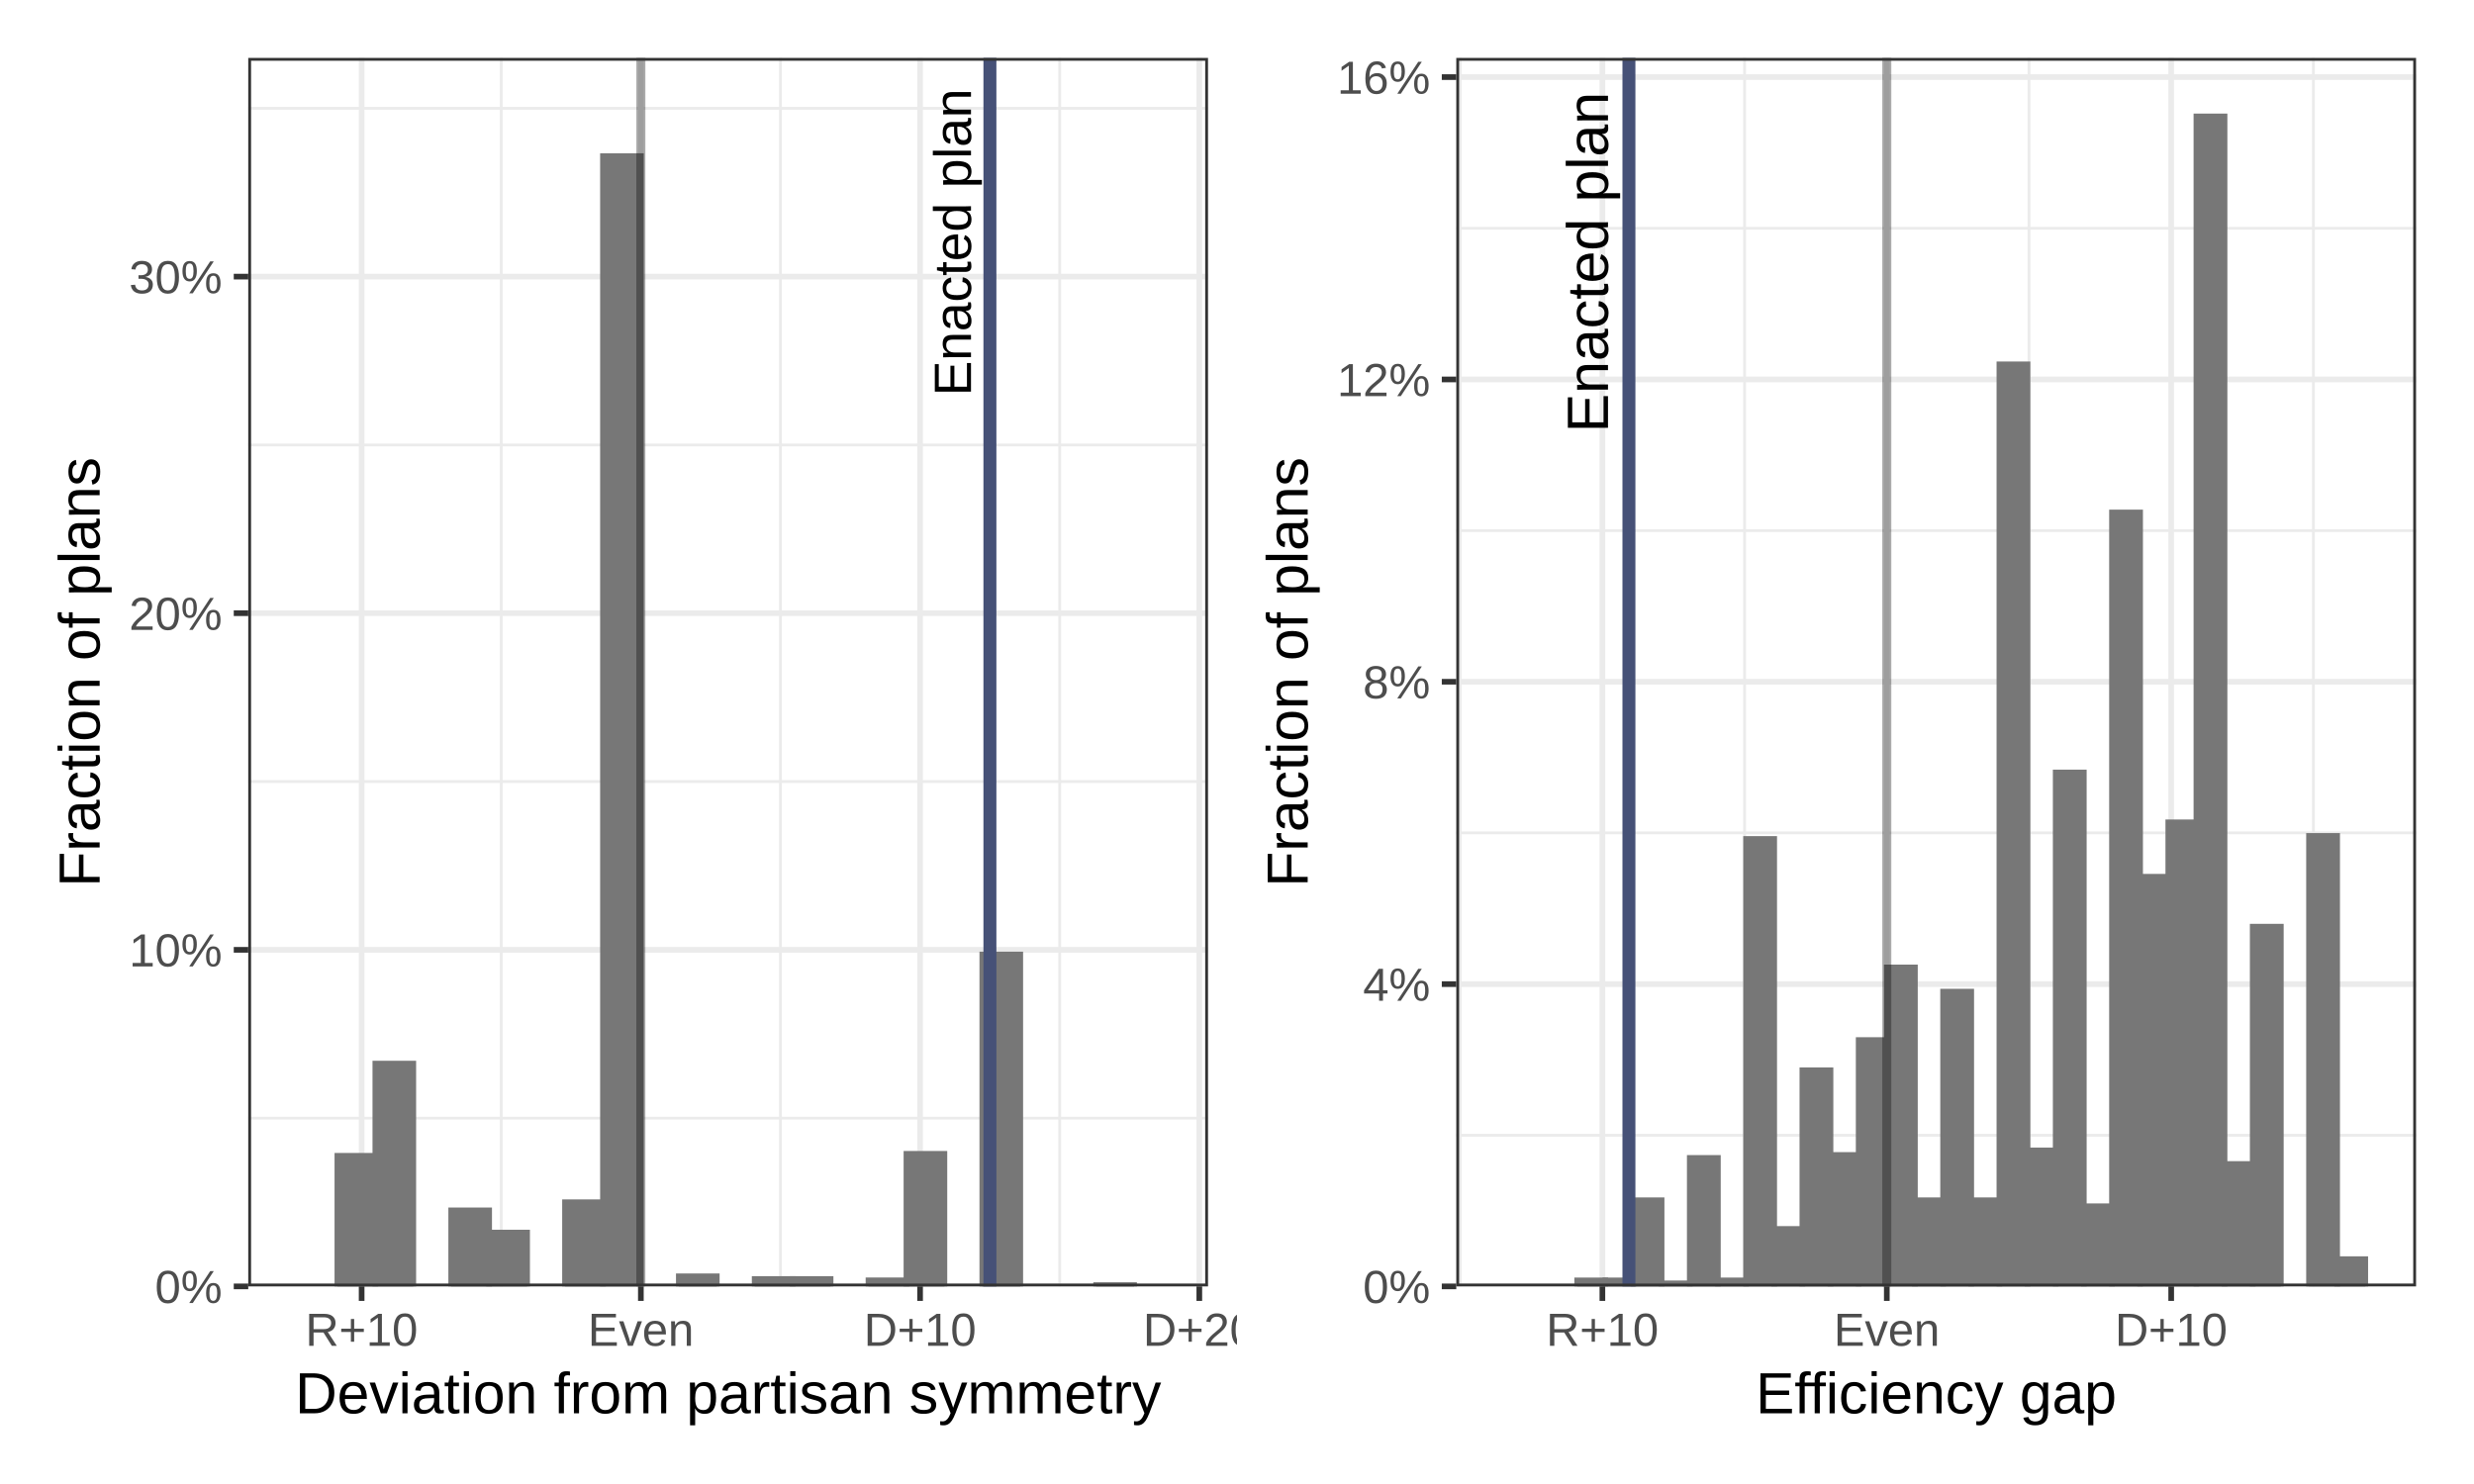
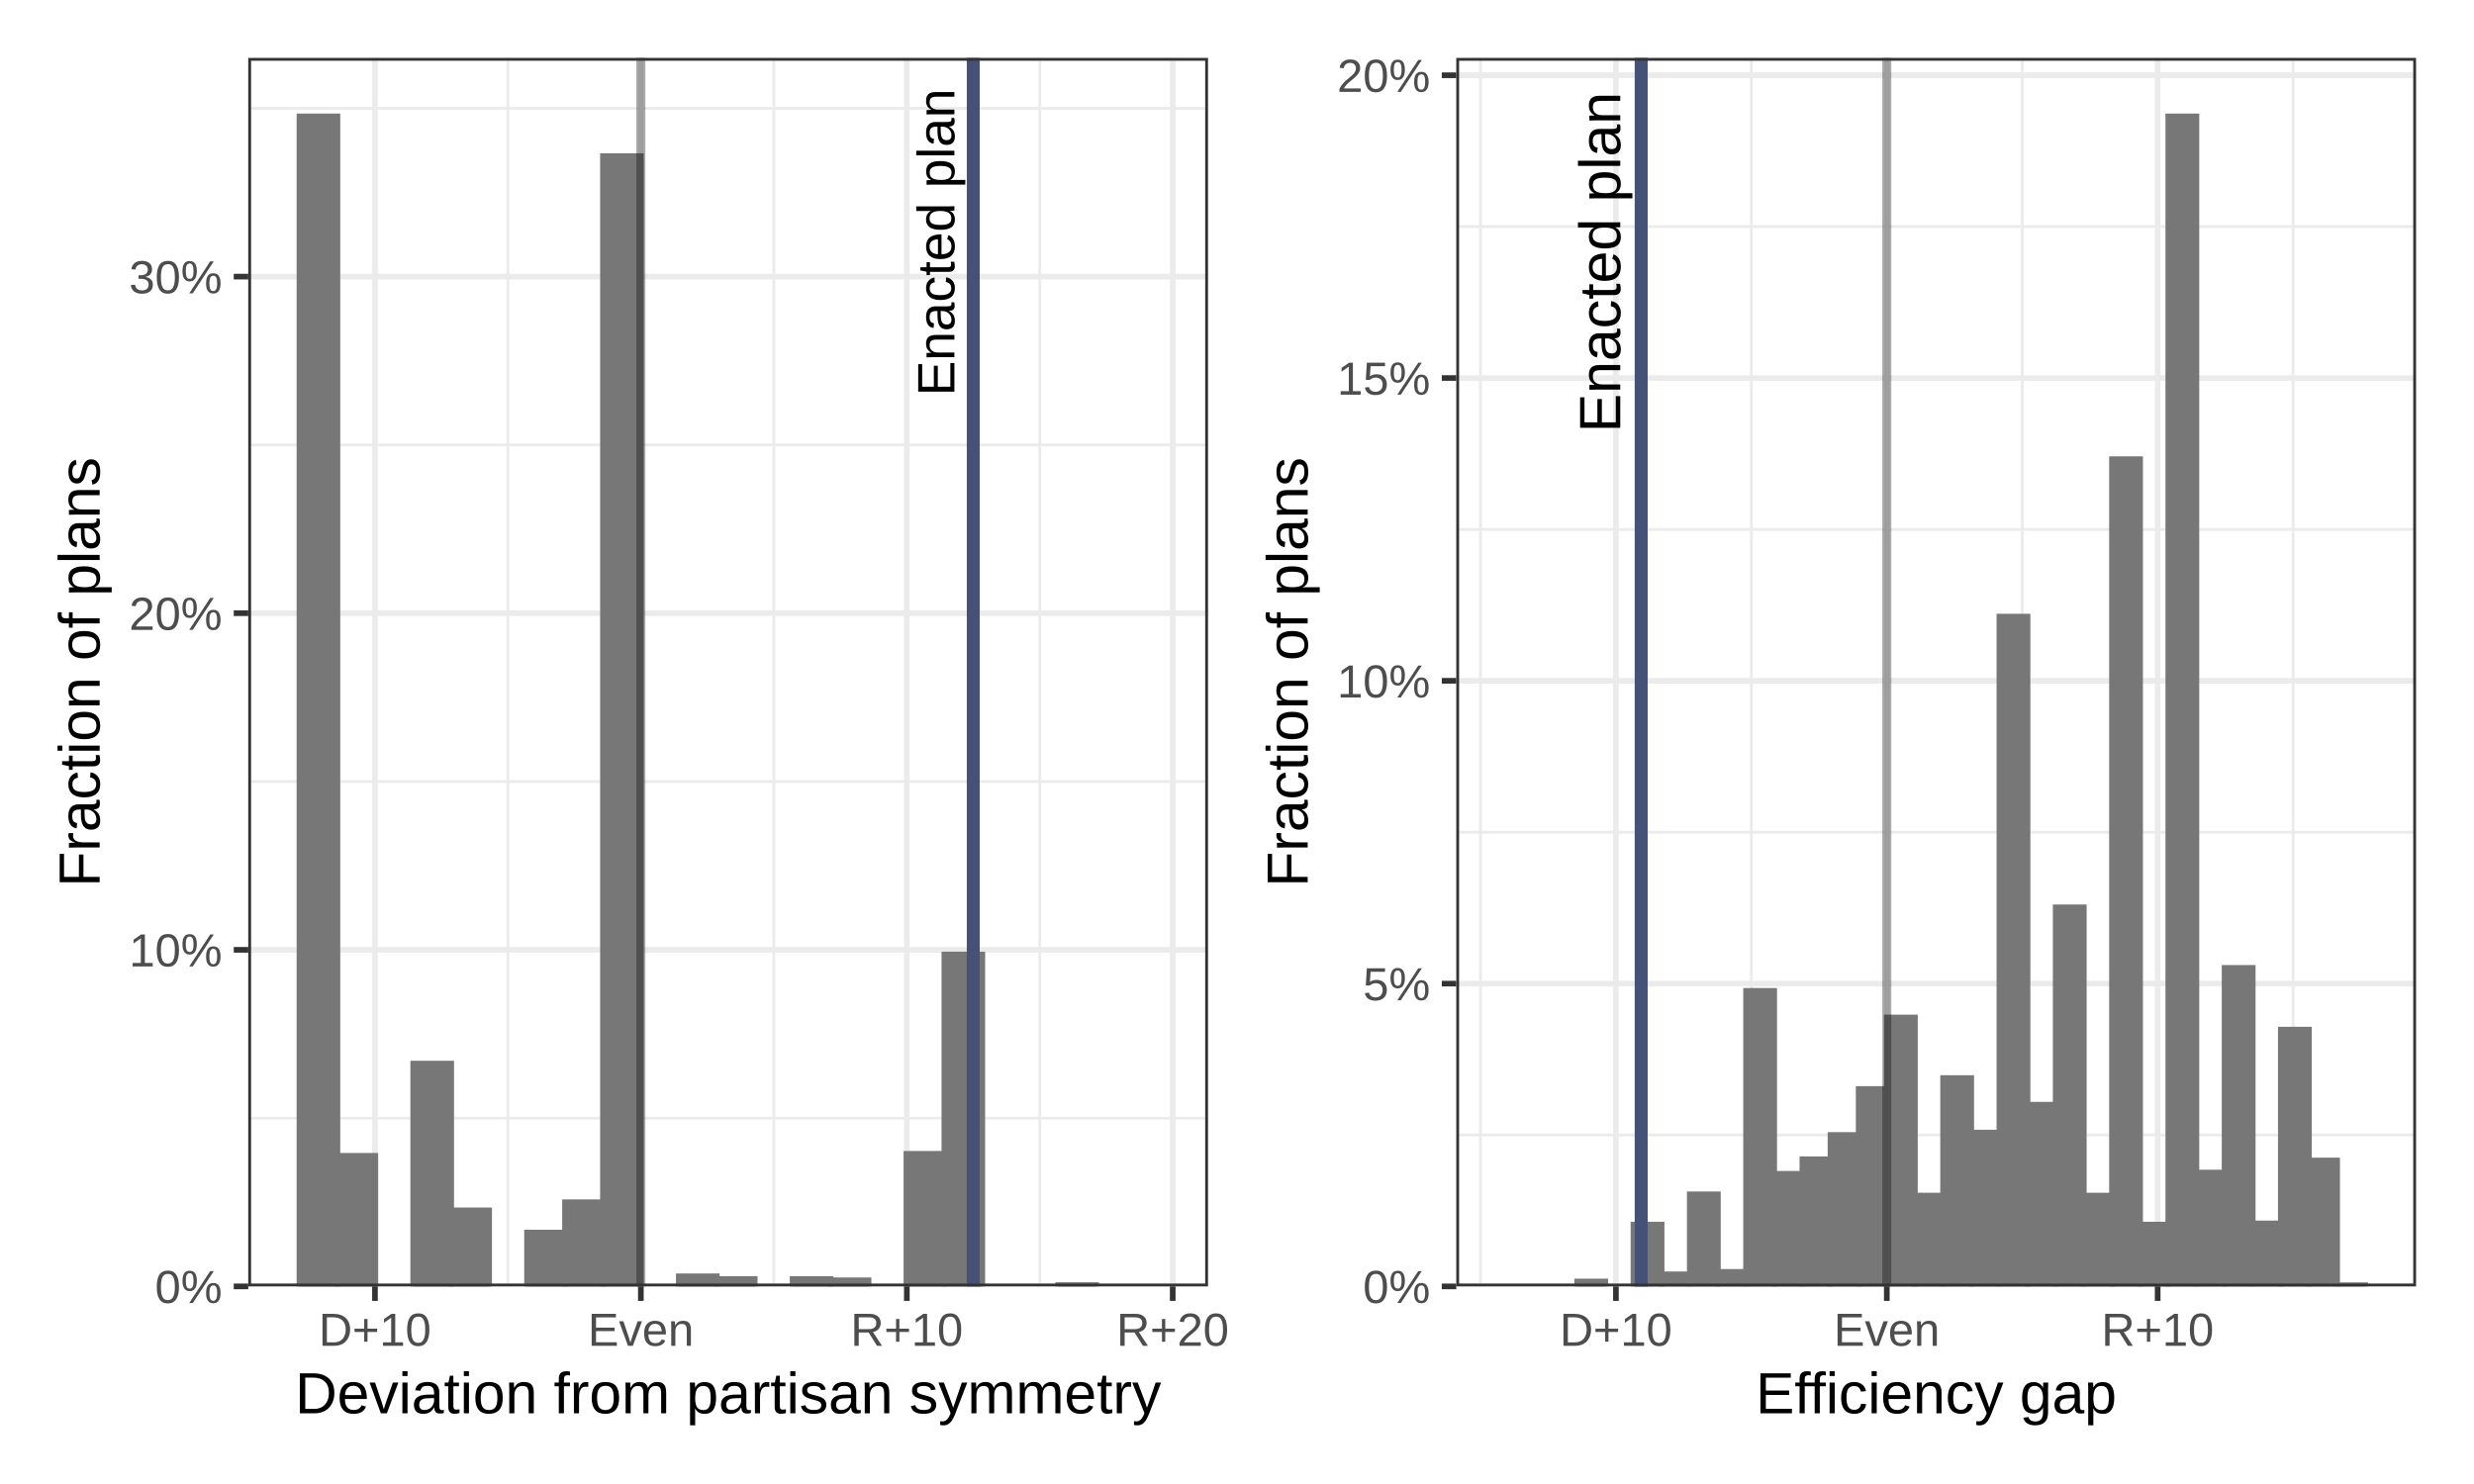
<svg xmlns="http://www.w3.org/2000/svg" class="svglite" width="468.00pt" height="280.80pt" viewBox="0 0 468.00 280.80">
  <defs>
    <style type="text/css">
    .svglite line, .svglite polyline, .svglite polygon, .svglite path, .svglite rect, .svglite circle {
      fill: none;
      stroke: #000000;
      stroke-linecap: round;
      stroke-linejoin: round;
      stroke-miterlimit: 10.00;
    }
  </style>
  </defs>
  <rect width="100%" height="100%" style="stroke: none; fill: #FFFFFF;" />
  <defs>
    <clipPath id="cpMC4wMHw0NjguMDB8MC4wMHwyODAuODA=">
      <rect x="0.00" y="0.00" width="468.00" height="280.80" />
    </clipPath>
  </defs>
  <g clip-path="url(#cpMC4wMHw0NjguMDB8MC4wMHwyODAuODA=)">
    <rect x="0" y="0" width="468.00" height="280.80" style="stroke-width: 1.07; stroke: #FFFFFF; fill: #FFFFFF;" />
  </g>
  <defs>
    <clipPath id="cpNS40OHwyMzQuMDB8NS40OHwyNzUuMzI=">
      <rect x="5.48" y="5.48" width="228.52" height="269.84" />
    </clipPath>
  </defs>
  <g clip-path="url(#cpNS40OHwyMzQuMDB8NS40OHwyNzUuMzI=)">
    <rect x="5.48" y="5.48" width="228.52" height="269.84" style="stroke-width: 1.07; stroke: #FFFFFF; fill: #FFFFFF;" />
  </g>
  <g clip-path="url(#cpMC4wMHw0NjguMDB8MC4wMHwyODAuODA=)">
</g>
  <defs>
    <clipPath id="cpNDYuOTZ8MjI4LjUyfDEwLjk2fDI0My40MQ==">
      <rect x="46.96" y="10.96" width="181.56" height="232.45" />
    </clipPath>
  </defs>
  <g clip-path="url(#cpNDYuOTZ8MjI4LjUyfDEwLjk2fDI0My40MQ==)">
    <rect x="46.96" y="10.96" width="181.56" height="232.45" style="stroke-width: 1.07; stroke: none; fill: #FFFFFF;" />
    <polyline points="46.96,211.57 228.52,211.57 " style="stroke-width: 0.53; stroke: #EBEBEB; stroke-linecap: butt;" />
    <polyline points="46.96,147.88 228.52,147.88 " style="stroke-width: 0.53; stroke: #EBEBEB; stroke-linecap: butt;" />
    <polyline points="46.96,84.19 228.52,84.19 " style="stroke-width: 0.53; stroke: #EBEBEB; stroke-linecap: butt;" />
    <polyline points="46.96,20.50 228.52,20.50 " style="stroke-width: 0.53; stroke: #EBEBEB; stroke-linecap: butt;" />
-     <polyline points="94.82,243.41 94.82,10.96 " style="stroke-width: 0.53; stroke: #EBEBEB; stroke-linecap: butt;" />
-     <polyline points="147.64,243.41 147.64,10.96 " style="stroke-width: 0.53; stroke: #EBEBEB; stroke-linecap: butt;" />
-     <polyline points="200.46,243.41 200.46,10.96 " style="stroke-width: 0.53; stroke: #EBEBEB; stroke-linecap: butt;" />
+     <polyline points="96.08,243.41 96.08,10.96 " style="stroke-width: 0.53; stroke: #EBEBEB; stroke-linecap: butt;" />
+     <polyline points="146.38,243.41 146.38,10.96 " style="stroke-width: 0.53; stroke: #EBEBEB; stroke-linecap: butt;" />
+     <polyline points="196.69,243.41 196.69,10.96 " style="stroke-width: 0.53; stroke: #EBEBEB; stroke-linecap: butt;" />
    <polyline points="46.96,243.41 228.52,243.41 " style="stroke-width: 1.07; stroke: #EBEBEB; stroke-linecap: butt;" />
    <polyline points="46.96,179.72 228.52,179.72 " style="stroke-width: 1.07; stroke: #EBEBEB; stroke-linecap: butt;" />
    <polyline points="46.96,116.03 228.52,116.03 " style="stroke-width: 1.07; stroke: #EBEBEB; stroke-linecap: butt;" />
    <polyline points="46.96,52.34 228.52,52.34 " style="stroke-width: 1.07; stroke: #EBEBEB; stroke-linecap: butt;" />
-     <polyline points="68.41,243.41 68.41,10.96 " style="stroke-width: 1.07; stroke: #EBEBEB; stroke-linecap: butt;" />
+     <polyline points="70.93,243.41 70.93,10.96 " style="stroke-width: 1.07; stroke: #EBEBEB; stroke-linecap: butt;" />
    <polyline points="121.23,243.41 121.23,10.96 " style="stroke-width: 1.07; stroke: #EBEBEB; stroke-linecap: butt;" />
-     <polyline points="174.05,243.41 174.05,10.96 " style="stroke-width: 1.07; stroke: #EBEBEB; stroke-linecap: butt;" />
-     <polyline points="226.87,243.41 226.87,10.96 " style="stroke-width: 1.07; stroke: #EBEBEB; stroke-linecap: butt;" />
-     <rect x="56.65" y="243.41" width="7.18" height="0.00" style="stroke-width: 1.07; stroke: #777777; stroke-linecap: square; stroke-linejoin: miter; fill: #777777;" />
+     <polyline points="171.54,243.41 171.54,10.96 " style="stroke-width: 1.07; stroke: #EBEBEB; stroke-linecap: butt;" />
+     <polyline points="221.84,243.41 221.84,10.96 " style="stroke-width: 1.07; stroke: #EBEBEB; stroke-linecap: butt;" />
+     <rect x="56.65" y="22.03" width="7.18" height="221.38" style="stroke-width: 1.07; stroke: #777777; stroke-linecap: square; stroke-linejoin: miter; fill: #777777;" />
    <rect x="63.82" y="218.70" width="7.18" height="24.71" style="stroke-width: 1.07; stroke: #777777; stroke-linecap: square; stroke-linejoin: miter; fill: #777777;" />
-     <rect x="71.00" y="201.25" width="7.18" height="42.16" style="stroke-width: 1.07; stroke: #777777; stroke-linecap: square; stroke-linejoin: miter; fill: #777777;" />
-     <rect x="78.17" y="243.41" width="7.18" height="0.00" style="stroke-width: 1.07; stroke: #777777; stroke-linecap: square; stroke-linejoin: miter; fill: #777777;" />
+     <rect x="71.00" y="243.41" width="7.18" height="0.00" style="stroke-width: 1.07; stroke: #777777; stroke-linecap: square; stroke-linejoin: miter; fill: #777777;" />
+     <rect x="78.17" y="201.25" width="7.18" height="42.16" style="stroke-width: 1.07; stroke: #777777; stroke-linecap: square; stroke-linejoin: miter; fill: #777777;" />
    <rect x="85.35" y="229.02" width="7.18" height="14.39" style="stroke-width: 1.07; stroke: #777777; stroke-linecap: square; stroke-linejoin: miter; fill: #777777;" />
-     <rect x="92.53" y="233.22" width="7.18" height="10.19" style="stroke-width: 1.07; stroke: #777777; stroke-linecap: square; stroke-linejoin: miter; fill: #777777;" />
-     <rect x="99.70" y="243.41" width="7.18" height="0.00" style="stroke-width: 1.07; stroke: #777777; stroke-linecap: square; stroke-linejoin: miter; fill: #777777;" />
+     <rect x="92.53" y="243.41" width="7.18" height="0.00" style="stroke-width: 1.07; stroke: #777777; stroke-linecap: square; stroke-linejoin: miter; fill: #777777;" />
+     <rect x="99.70" y="233.22" width="7.18" height="10.19" style="stroke-width: 1.07; stroke: #777777; stroke-linecap: square; stroke-linejoin: miter; fill: #777777;" />
    <rect x="106.88" y="227.49" width="7.18" height="15.92" style="stroke-width: 1.07; stroke: #777777; stroke-linecap: square; stroke-linejoin: miter; fill: #777777;" />
    <rect x="114.06" y="29.54" width="7.18" height="213.87" style="stroke-width: 1.07; stroke: #777777; stroke-linecap: square; stroke-linejoin: miter; fill: #777777;" />
    <rect x="121.23" y="243.41" width="7.18" height="0.00" style="stroke-width: 1.07; stroke: #777777; stroke-linecap: square; stroke-linejoin: miter; fill: #777777;" />
    <rect x="128.41" y="241.50" width="7.18" height="1.91" style="stroke-width: 1.07; stroke: #777777; stroke-linecap: square; stroke-linejoin: miter; fill: #777777;" />
-     <rect x="135.59" y="243.41" width="7.18" height="0.00" style="stroke-width: 1.07; stroke: #777777; stroke-linecap: square; stroke-linejoin: miter; fill: #777777;" />
-     <rect x="142.76" y="242.01" width="7.18" height="1.40" style="stroke-width: 1.07; stroke: #777777; stroke-linecap: square; stroke-linejoin: miter; fill: #777777;" />
+     <rect x="135.59" y="242.01" width="7.18" height="1.40" style="stroke-width: 1.07; stroke: #777777; stroke-linecap: square; stroke-linejoin: miter; fill: #777777;" />
+     <rect x="142.76" y="243.41" width="7.18" height="0.00" style="stroke-width: 1.07; stroke: #777777; stroke-linecap: square; stroke-linejoin: miter; fill: #777777;" />
    <rect x="149.94" y="242.01" width="7.18" height="1.40" style="stroke-width: 1.07; stroke: #777777; stroke-linecap: square; stroke-linejoin: miter; fill: #777777;" />
-     <rect x="157.12" y="243.41" width="7.18" height="0.00" style="stroke-width: 1.07; stroke: #777777; stroke-linecap: square; stroke-linejoin: miter; fill: #777777;" />
-     <rect x="164.29" y="242.26" width="7.18" height="1.15" style="stroke-width: 1.07; stroke: #777777; stroke-linecap: square; stroke-linejoin: miter; fill: #777777;" />
+     <rect x="157.12" y="242.26" width="7.18" height="1.15" style="stroke-width: 1.07; stroke: #777777; stroke-linecap: square; stroke-linejoin: miter; fill: #777777;" />
+     <rect x="164.29" y="243.41" width="7.18" height="0.00" style="stroke-width: 1.07; stroke: #777777; stroke-linecap: square; stroke-linejoin: miter; fill: #777777;" />
    <rect x="171.47" y="218.32" width="7.18" height="25.09" style="stroke-width: 1.07; stroke: #777777; stroke-linecap: square; stroke-linejoin: miter; fill: #777777;" />
-     <rect x="178.64" y="243.41" width="7.18" height="0.00" style="stroke-width: 1.07; stroke: #777777; stroke-linecap: square; stroke-linejoin: miter; fill: #777777;" />
-     <rect x="185.82" y="180.61" width="7.18" height="62.80" style="stroke-width: 1.07; stroke: #777777; stroke-linecap: square; stroke-linejoin: miter; fill: #777777;" />
+     <rect x="178.64" y="180.61" width="7.18" height="62.80" style="stroke-width: 1.07; stroke: #777777; stroke-linecap: square; stroke-linejoin: miter; fill: #777777;" />
+     <rect x="185.82" y="243.41" width="7.18" height="0.00" style="stroke-width: 1.07; stroke: #777777; stroke-linecap: square; stroke-linejoin: miter; fill: #777777;" />
    <rect x="193.00" y="243.41" width="7.18" height="0.00" style="stroke-width: 1.07; stroke: #777777; stroke-linecap: square; stroke-linejoin: miter; fill: #777777;" />
-     <rect x="200.17" y="243.41" width="7.18" height="0.00" style="stroke-width: 1.07; stroke: #777777; stroke-linecap: square; stroke-linejoin: miter; fill: #777777;" />
-     <rect x="207.35" y="243.16" width="7.18" height="0.25" style="stroke-width: 1.07; stroke: #777777; stroke-linecap: square; stroke-linejoin: miter; fill: #777777;" />
-     <line x1="187.26" y1="243.41" x2="187.26" y2="10.96" style="stroke-width: 2.45; stroke: #465177; stroke-linecap: butt;" />
+     <rect x="200.17" y="243.16" width="7.18" height="0.25" style="stroke-width: 1.07; stroke: #777777; stroke-linecap: square; stroke-linejoin: miter; fill: #777777;" />
+     <rect x="207.35" y="243.41" width="7.18" height="0.00" style="stroke-width: 1.07; stroke: #777777; stroke-linecap: square; stroke-linejoin: miter; fill: #777777;" />
+     <line x1="184.11" y1="243.41" x2="184.11" y2="10.96" style="stroke-width: 2.45; stroke: #465177; stroke-linecap: butt;" />
    <line x1="121.23" y1="243.41" x2="121.23" y2="10.96" style="stroke-width: 1.71; stroke: #000000; stroke-opacity: 0.33; stroke-linecap: butt;" />
-     <text transform="translate(183.68,16.77) rotate(-90)" text-anchor="end" style="font-size: 9.96px; font-family: Arial;" textLength="58.11px" lengthAdjust="spacingAndGlyphs">Enacted plan</text>
+     <text transform="translate(180.54,16.77) rotate(-90)" text-anchor="end" style="font-size: 9.96px; font-family: Arial;" textLength="58.11px" lengthAdjust="spacingAndGlyphs">Enacted plan</text>
    <rect x="46.96" y="10.96" width="181.56" height="232.45" style="stroke-width: 1.07; stroke: #333333;" />
  </g>
  <g clip-path="url(#cpMC4wMHw0NjguMDB8MC4wMHwyODAuODA=)">
    <text x="42.03" y="246.56" text-anchor="end" style="font-size: 8.80px; fill: #4D4D4D; font-family: Arial;" textLength="12.72px" lengthAdjust="spacingAndGlyphs">0%</text>
    <text x="42.03" y="182.87" text-anchor="end" style="font-size: 8.80px; fill: #4D4D4D; font-family: Arial;" textLength="17.61px" lengthAdjust="spacingAndGlyphs">10%</text>
    <text x="42.03" y="119.19" text-anchor="end" style="font-size: 8.80px; fill: #4D4D4D; font-family: Arial;" textLength="17.61px" lengthAdjust="spacingAndGlyphs">20%</text>
    <text x="42.03" y="55.50" text-anchor="end" style="font-size: 8.80px; fill: #4D4D4D; font-family: Arial;" textLength="17.61px" lengthAdjust="spacingAndGlyphs">30%</text>
    <polyline points="44.22,243.41 46.96,243.41 " style="stroke-width: 1.07; stroke: #333333; stroke-linecap: butt;" />
    <polyline points="44.22,179.72 46.96,179.72 " style="stroke-width: 1.07; stroke: #333333; stroke-linecap: butt;" />
    <polyline points="44.22,116.03 46.96,116.03 " style="stroke-width: 1.07; stroke: #333333; stroke-linecap: butt;" />
    <polyline points="44.22,52.34 46.96,52.34 " style="stroke-width: 1.07; stroke: #333333; stroke-linecap: butt;" />
-     <polyline points="68.41,246.15 68.41,243.41 " style="stroke-width: 1.07; stroke: #333333; stroke-linecap: butt;" />
+     <polyline points="70.93,246.15 70.93,243.41 " style="stroke-width: 1.07; stroke: #333333; stroke-linecap: butt;" />
    <polyline points="121.23,246.15 121.23,243.41 " style="stroke-width: 1.07; stroke: #333333; stroke-linecap: butt;" />
-     <polyline points="174.05,246.15 174.05,243.41 " style="stroke-width: 1.07; stroke: #333333; stroke-linecap: butt;" />
-     <polyline points="226.87,246.15 226.87,243.41 " style="stroke-width: 1.07; stroke: #333333; stroke-linecap: butt;" />
-     <text x="68.41" y="254.65" text-anchor="middle" style="font-size: 8.80px; fill: #4D4D4D; font-family: Arial;" textLength="21.28px" lengthAdjust="spacingAndGlyphs">R+10</text>
+     <polyline points="171.54,246.15 171.54,243.41 " style="stroke-width: 1.07; stroke: #333333; stroke-linecap: butt;" />
+     <polyline points="221.84,246.15 221.84,243.41 " style="stroke-width: 1.07; stroke: #333333; stroke-linecap: butt;" />
+     <text x="70.93" y="254.65" text-anchor="middle" style="font-size: 8.80px; fill: #4D4D4D; font-family: Arial;" textLength="21.28px" lengthAdjust="spacingAndGlyphs">D+10</text>
    <text x="121.23" y="254.65" text-anchor="middle" style="font-size: 8.80px; fill: #4D4D4D; font-family: Arial;" textLength="20.06px" lengthAdjust="spacingAndGlyphs">Even</text>
-     <text x="174.05" y="254.65" text-anchor="middle" style="font-size: 8.80px; fill: #4D4D4D; font-family: Arial;" textLength="21.28px" lengthAdjust="spacingAndGlyphs">D+10</text>
-     <text x="226.87" y="254.65" text-anchor="middle" style="font-size: 8.80px; fill: #4D4D4D; font-family: Arial;" textLength="21.28px" lengthAdjust="spacingAndGlyphs">D+20</text>
+     <text x="171.54" y="254.65" text-anchor="middle" style="font-size: 8.80px; fill: #4D4D4D; font-family: Arial;" textLength="21.28px" lengthAdjust="spacingAndGlyphs">R+10</text>
+     <text x="221.84" y="254.65" text-anchor="middle" style="font-size: 8.80px; fill: #4D4D4D; font-family: Arial;" textLength="21.28px" lengthAdjust="spacingAndGlyphs">R+20</text>
    <text x="137.74" y="267.42" text-anchor="middle" style="font-size: 11.00px; font-family: Arial;" textLength="163.83px" lengthAdjust="spacingAndGlyphs">Deviation from partisan symmetry</text>
    <text transform="translate(18.85,127.18) rotate(-90)" text-anchor="middle" style="font-size: 11.00px; font-family: Arial;" textLength="81.32px" lengthAdjust="spacingAndGlyphs">Fraction of plans</text>
  </g>
  <defs>
    <clipPath id="cpMjM0LjAwfDQ2Mi41Mnw1LjQ4fDI3NS4zMg==">
      <rect x="234.00" y="5.48" width="228.52" height="269.84" />
    </clipPath>
  </defs>
  <g clip-path="url(#cpMjM0LjAwfDQ2Mi41Mnw1LjQ4fDI3NS4zMg==)">
    <rect x="234.00" y="5.48" width="228.52" height="269.84" style="stroke-width: 1.07; stroke: #FFFFFF; fill: #FFFFFF;" />
  </g>
  <g clip-path="url(#cpMC4wMHw0NjguMDB8MC4wMHwyODAuODA=)">
</g>
  <defs>
    <clipPath id="cpMjc1LjQ4fDQ1Ny4wNHwxMC45NnwyNDMuNDE=">
      <rect x="275.48" y="10.96" width="181.56" height="232.45" />
    </clipPath>
  </defs>
  <g clip-path="url(#cpMjc1LjQ4fDQ1Ny4wNHwxMC45NnwyNDMuNDE=)">
    <rect x="275.48" y="10.96" width="181.56" height="232.45" style="stroke-width: 1.07; stroke: none; fill: #FFFFFF;" />
-     <polyline points="275.48,214.81 457.04,214.81 " style="stroke-width: 0.53; stroke: #EBEBEB; stroke-linecap: butt;" />
-     <polyline points="275.48,157.60 457.04,157.60 " style="stroke-width: 0.53; stroke: #EBEBEB; stroke-linecap: butt;" />
-     <polyline points="275.48,100.40 457.04,100.40 " style="stroke-width: 0.53; stroke: #EBEBEB; stroke-linecap: butt;" />
-     <polyline points="275.48,43.19 457.04,43.19 " style="stroke-width: 0.53; stroke: #EBEBEB; stroke-linecap: butt;" />
-     <polyline points="276.22,243.41 276.22,10.96 " style="stroke-width: 0.53; stroke: #EBEBEB; stroke-linecap: butt;" />
-     <polyline points="330.02,243.41 330.02,10.96 " style="stroke-width: 0.53; stroke: #EBEBEB; stroke-linecap: butt;" />
-     <polyline points="383.82,243.41 383.82,10.96 " style="stroke-width: 0.53; stroke: #EBEBEB; stroke-linecap: butt;" />
-     <polyline points="437.62,243.41 437.62,10.96 " style="stroke-width: 0.53; stroke: #EBEBEB; stroke-linecap: butt;" />
+     <polyline points="275.48,214.76 457.04,214.76 " style="stroke-width: 0.53; stroke: #EBEBEB; stroke-linecap: butt;" />
+     <polyline points="275.48,157.47 457.04,157.47 " style="stroke-width: 0.53; stroke: #EBEBEB; stroke-linecap: butt;" />
+     <polyline points="275.48,100.18 457.04,100.18 " style="stroke-width: 0.53; stroke: #EBEBEB; stroke-linecap: butt;" />
+     <polyline points="275.48,42.88 457.04,42.88 " style="stroke-width: 0.53; stroke: #EBEBEB; stroke-linecap: butt;" />
+     <polyline points="280.06,243.41 280.06,10.96 " style="stroke-width: 0.53; stroke: #EBEBEB; stroke-linecap: butt;" />
+     <polyline points="331.30,243.41 331.30,10.96 " style="stroke-width: 0.53; stroke: #EBEBEB; stroke-linecap: butt;" />
+     <polyline points="382.54,243.41 382.54,10.96 " style="stroke-width: 0.53; stroke: #EBEBEB; stroke-linecap: butt;" />
+     <polyline points="433.78,243.41 433.78,10.96 " style="stroke-width: 0.53; stroke: #EBEBEB; stroke-linecap: butt;" />
    <polyline points="275.48,243.41 457.04,243.41 " style="stroke-width: 1.07; stroke: #EBEBEB; stroke-linecap: butt;" />
-     <polyline points="275.48,186.21 457.04,186.21 " style="stroke-width: 1.07; stroke: #EBEBEB; stroke-linecap: butt;" />
-     <polyline points="275.48,129.00 457.04,129.00 " style="stroke-width: 1.07; stroke: #EBEBEB; stroke-linecap: butt;" />
-     <polyline points="275.48,71.80 457.04,71.80 " style="stroke-width: 1.07; stroke: #EBEBEB; stroke-linecap: butt;" />
-     <polyline points="275.48,14.59 457.04,14.59 " style="stroke-width: 1.07; stroke: #EBEBEB; stroke-linecap: butt;" />
-     <polyline points="303.12,243.41 303.12,10.96 " style="stroke-width: 1.07; stroke: #EBEBEB; stroke-linecap: butt;" />
+     <polyline points="275.48,186.12 457.04,186.12 " style="stroke-width: 1.07; stroke: #EBEBEB; stroke-linecap: butt;" />
+     <polyline points="275.48,128.82 457.04,128.82 " style="stroke-width: 1.07; stroke: #EBEBEB; stroke-linecap: butt;" />
+     <polyline points="275.48,71.53 457.04,71.53 " style="stroke-width: 1.07; stroke: #EBEBEB; stroke-linecap: butt;" />
+     <polyline points="275.48,14.24 457.04,14.24 " style="stroke-width: 1.07; stroke: #EBEBEB; stroke-linecap: butt;" />
+     <polyline points="305.68,243.41 305.68,10.96 " style="stroke-width: 1.07; stroke: #EBEBEB; stroke-linecap: butt;" />
    <polyline points="356.92,243.41 356.92,10.96 " style="stroke-width: 1.07; stroke: #EBEBEB; stroke-linecap: butt;" />
-     <polyline points="410.72,243.41 410.72,10.96 " style="stroke-width: 1.07; stroke: #EBEBEB; stroke-linecap: butt;" />
+     <polyline points="408.16,243.41 408.16,10.96 " style="stroke-width: 1.07; stroke: #EBEBEB; stroke-linecap: butt;" />
    <rect x="287.70" y="243.41" width="5.32" height="0.00" style="stroke-width: 1.07; stroke: #777777; stroke-linecap: square; stroke-linejoin: miter; fill: #777777;" />
    <rect x="293.03" y="243.41" width="5.32" height="0.00" style="stroke-width: 1.07; stroke: #777777; stroke-linecap: square; stroke-linejoin: miter; fill: #777777;" />
-     <rect x="298.35" y="242.27" width="5.32" height="1.14" style="stroke-width: 1.07; stroke: #777777; stroke-linecap: square; stroke-linejoin: miter; fill: #777777;" />
-     <rect x="303.68" y="242.27" width="5.32" height="1.14" style="stroke-width: 1.07; stroke: #777777; stroke-linecap: square; stroke-linejoin: miter; fill: #777777;" />
-     <rect x="309.00" y="227.11" width="5.32" height="16.30" style="stroke-width: 1.07; stroke: #777777; stroke-linecap: square; stroke-linejoin: miter; fill: #777777;" />
-     <rect x="314.33" y="242.84" width="5.32" height="0.57" style="stroke-width: 1.07; stroke: #777777; stroke-linecap: square; stroke-linejoin: miter; fill: #777777;" />
-     <rect x="319.65" y="219.10" width="5.32" height="24.31" style="stroke-width: 1.07; stroke: #777777; stroke-linecap: square; stroke-linejoin: miter; fill: #777777;" />
-     <rect x="324.98" y="242.27" width="5.32" height="1.14" style="stroke-width: 1.07; stroke: #777777; stroke-linecap: square; stroke-linejoin: miter; fill: #777777;" />
-     <rect x="330.30" y="158.75" width="5.32" height="84.66" style="stroke-width: 1.07; stroke: #777777; stroke-linecap: square; stroke-linejoin: miter; fill: #777777;" />
-     <rect x="335.62" y="232.54" width="5.32" height="10.87" style="stroke-width: 1.07; stroke: #777777; stroke-linecap: square; stroke-linejoin: miter; fill: #777777;" />
-     <rect x="340.95" y="202.51" width="5.32" height="40.90" style="stroke-width: 1.07; stroke: #777777; stroke-linecap: square; stroke-linejoin: miter; fill: #777777;" />
-     <rect x="346.27" y="218.53" width="5.32" height="24.88" style="stroke-width: 1.07; stroke: #777777; stroke-linecap: square; stroke-linejoin: miter; fill: #777777;" />
-     <rect x="351.60" y="196.79" width="5.32" height="46.62" style="stroke-width: 1.07; stroke: #777777; stroke-linecap: square; stroke-linejoin: miter; fill: #777777;" />
-     <rect x="356.92" y="183.06" width="5.32" height="60.35" style="stroke-width: 1.07; stroke: #777777; stroke-linecap: square; stroke-linejoin: miter; fill: #777777;" />
-     <rect x="362.25" y="227.11" width="5.32" height="16.30" style="stroke-width: 1.07; stroke: #777777; stroke-linecap: square; stroke-linejoin: miter; fill: #777777;" />
-     <rect x="367.57" y="187.64" width="5.32" height="55.77" style="stroke-width: 1.07; stroke: #777777; stroke-linecap: square; stroke-linejoin: miter; fill: #777777;" />
-     <rect x="372.90" y="227.11" width="5.32" height="16.30" style="stroke-width: 1.07; stroke: #777777; stroke-linecap: square; stroke-linejoin: miter; fill: #777777;" />
-     <rect x="378.22" y="68.94" width="5.32" height="174.47" style="stroke-width: 1.07; stroke: #777777; stroke-linecap: square; stroke-linejoin: miter; fill: #777777;" />
-     <rect x="383.54" y="217.67" width="5.32" height="25.74" style="stroke-width: 1.07; stroke: #777777; stroke-linecap: square; stroke-linejoin: miter; fill: #777777;" />
-     <rect x="388.87" y="146.16" width="5.32" height="97.25" style="stroke-width: 1.07; stroke: #777777; stroke-linecap: square; stroke-linejoin: miter; fill: #777777;" />
-     <rect x="394.19" y="228.25" width="5.32" height="15.16" style="stroke-width: 1.07; stroke: #777777; stroke-linecap: square; stroke-linejoin: miter; fill: #777777;" />
-     <rect x="399.52" y="96.97" width="5.32" height="146.44" style="stroke-width: 1.07; stroke: #777777; stroke-linecap: square; stroke-linejoin: miter; fill: #777777;" />
-     <rect x="404.84" y="165.90" width="5.32" height="77.51" style="stroke-width: 1.07; stroke: #777777; stroke-linecap: square; stroke-linejoin: miter; fill: #777777;" />
-     <rect x="410.17" y="155.60" width="5.32" height="87.81" style="stroke-width: 1.07; stroke: #777777; stroke-linecap: square; stroke-linejoin: miter; fill: #777777;" />
-     <rect x="415.49" y="22.03" width="5.32" height="221.38" style="stroke-width: 1.07; stroke: #777777; stroke-linecap: square; stroke-linejoin: miter; fill: #777777;" />
-     <rect x="420.82" y="220.24" width="5.32" height="23.17" style="stroke-width: 1.07; stroke: #777777; stroke-linecap: square; stroke-linejoin: miter; fill: #777777;" />
-     <rect x="426.14" y="175.34" width="5.32" height="68.07" style="stroke-width: 1.07; stroke: #777777; stroke-linecap: square; stroke-linejoin: miter; fill: #777777;" />
-     <rect x="431.46" y="243.41" width="5.32" height="0.00" style="stroke-width: 1.07; stroke: #777777; stroke-linecap: square; stroke-linejoin: miter; fill: #777777;" />
-     <rect x="436.79" y="158.17" width="5.32" height="85.23" style="stroke-width: 1.07; stroke: #777777; stroke-linecap: square; stroke-linejoin: miter; fill: #777777;" />
-     <rect x="442.11" y="238.26" width="5.32" height="5.15" style="stroke-width: 1.07; stroke: #777777; stroke-linecap: square; stroke-linejoin: miter; fill: #777777;" />
-     <line x1="308.14" y1="243.41" x2="308.14" y2="10.96" style="stroke-width: 2.45; stroke: #465177; stroke-linecap: butt;" />
+     <rect x="298.35" y="242.49" width="5.32" height="0.92" style="stroke-width: 1.07; stroke: #777777; stroke-linecap: square; stroke-linejoin: miter; fill: #777777;" />
+     <rect x="303.68" y="243.41" width="5.32" height="0.00" style="stroke-width: 1.07; stroke: #777777; stroke-linecap: square; stroke-linejoin: miter; fill: #777777;" />
+     <rect x="309.00" y="231.72" width="5.32" height="11.69" style="stroke-width: 1.07; stroke: #777777; stroke-linecap: square; stroke-linejoin: miter; fill: #777777;" />
+     <rect x="314.33" y="241.12" width="5.32" height="2.29" style="stroke-width: 1.07; stroke: #777777; stroke-linecap: square; stroke-linejoin: miter; fill: #777777;" />
+     <rect x="319.65" y="225.99" width="5.32" height="17.42" style="stroke-width: 1.07; stroke: #777777; stroke-linecap: square; stroke-linejoin: miter; fill: #777777;" />
+     <rect x="324.98" y="240.66" width="5.32" height="2.75" style="stroke-width: 1.07; stroke: #777777; stroke-linecap: square; stroke-linejoin: miter; fill: #777777;" />
+     <rect x="330.30" y="187.49" width="5.32" height="55.92" style="stroke-width: 1.07; stroke: #777777; stroke-linecap: square; stroke-linejoin: miter; fill: #777777;" />
+     <rect x="335.62" y="222.10" width="5.32" height="21.31" style="stroke-width: 1.07; stroke: #777777; stroke-linecap: square; stroke-linejoin: miter; fill: #777777;" />
+     <rect x="340.95" y="219.35" width="5.32" height="24.06" style="stroke-width: 1.07; stroke: #777777; stroke-linecap: square; stroke-linejoin: miter; fill: #777777;" />
+     <rect x="346.27" y="214.76" width="5.32" height="28.65" style="stroke-width: 1.07; stroke: #777777; stroke-linecap: square; stroke-linejoin: miter; fill: #777777;" />
+     <rect x="351.60" y="206.05" width="5.32" height="37.36" style="stroke-width: 1.07; stroke: #777777; stroke-linecap: square; stroke-linejoin: miter; fill: #777777;" />
+     <rect x="356.92" y="192.53" width="5.32" height="50.88" style="stroke-width: 1.07; stroke: #777777; stroke-linecap: square; stroke-linejoin: miter; fill: #777777;" />
+     <rect x="362.25" y="226.22" width="5.32" height="17.19" style="stroke-width: 1.07; stroke: #777777; stroke-linecap: square; stroke-linejoin: miter; fill: #777777;" />
+     <rect x="367.57" y="203.99" width="5.32" height="39.42" style="stroke-width: 1.07; stroke: #777777; stroke-linecap: square; stroke-linejoin: miter; fill: #777777;" />
+     <rect x="372.90" y="214.30" width="5.32" height="29.11" style="stroke-width: 1.07; stroke: #777777; stroke-linecap: square; stroke-linejoin: miter; fill: #777777;" />
+     <rect x="378.22" y="116.68" width="5.32" height="126.73" style="stroke-width: 1.07; stroke: #777777; stroke-linecap: square; stroke-linejoin: miter; fill: #777777;" />
+     <rect x="383.54" y="209.03" width="5.32" height="34.38" style="stroke-width: 1.07; stroke: #777777; stroke-linecap: square; stroke-linejoin: miter; fill: #777777;" />
+     <rect x="388.87" y="171.68" width="5.32" height="71.73" style="stroke-width: 1.07; stroke: #777777; stroke-linecap: square; stroke-linejoin: miter; fill: #777777;" />
+     <rect x="394.19" y="226.22" width="5.32" height="17.19" style="stroke-width: 1.07; stroke: #777777; stroke-linecap: square; stroke-linejoin: miter; fill: #777777;" />
+     <rect x="399.52" y="86.88" width="5.32" height="156.53" style="stroke-width: 1.07; stroke: #777777; stroke-linecap: square; stroke-linejoin: miter; fill: #777777;" />
+     <rect x="404.84" y="231.72" width="5.32" height="11.69" style="stroke-width: 1.07; stroke: #777777; stroke-linecap: square; stroke-linejoin: miter; fill: #777777;" />
+     <rect x="410.17" y="22.03" width="5.32" height="221.38" style="stroke-width: 1.07; stroke: #777777; stroke-linecap: square; stroke-linejoin: miter; fill: #777777;" />
+     <rect x="415.49" y="221.87" width="5.32" height="21.54" style="stroke-width: 1.07; stroke: #777777; stroke-linecap: square; stroke-linejoin: miter; fill: #777777;" />
+     <rect x="420.82" y="183.14" width="5.32" height="60.27" style="stroke-width: 1.07; stroke: #777777; stroke-linecap: square; stroke-linejoin: miter; fill: #777777;" />
+     <rect x="426.14" y="231.49" width="5.32" height="11.92" style="stroke-width: 1.07; stroke: #777777; stroke-linecap: square; stroke-linejoin: miter; fill: #777777;" />
+     <rect x="431.46" y="194.83" width="5.32" height="48.58" style="stroke-width: 1.07; stroke: #777777; stroke-linecap: square; stroke-linejoin: miter; fill: #777777;" />
+     <rect x="436.79" y="219.58" width="5.32" height="23.83" style="stroke-width: 1.07; stroke: #777777; stroke-linecap: square; stroke-linejoin: miter; fill: #777777;" />
+     <rect x="442.11" y="243.18" width="5.32" height="0.23" style="stroke-width: 1.07; stroke: #777777; stroke-linecap: square; stroke-linejoin: miter; fill: #777777;" />
+     <line x1="310.46" y1="243.41" x2="310.46" y2="10.96" style="stroke-width: 2.45; stroke: #465177; stroke-linecap: butt;" />
    <line x1="356.92" y1="243.41" x2="356.92" y2="10.96" style="stroke-width: 1.71; stroke: #000000; stroke-opacity: 0.33; stroke-linecap: butt;" />
-     <text transform="translate(304.18,17.40) rotate(-90)" text-anchor="end" style="font-size: 11.04px; font-family: Arial;" textLength="64.40px" lengthAdjust="spacingAndGlyphs">Enacted plan</text>
+     <text transform="translate(306.50,17.40) rotate(-90)" text-anchor="end" style="font-size: 11.04px; font-family: Arial;" textLength="64.40px" lengthAdjust="spacingAndGlyphs">Enacted plan</text>
    <rect x="275.48" y="10.96" width="181.56" height="232.45" style="stroke-width: 1.07; stroke: #333333;" />
  </g>
  <g clip-path="url(#cpMC4wMHw0NjguMDB8MC4wMHwyODAuODA=)">
    <text x="270.55" y="246.56" text-anchor="end" style="font-size: 8.80px; fill: #4D4D4D; font-family: Arial;" textLength="12.72px" lengthAdjust="spacingAndGlyphs">0%</text>
-     <text x="270.55" y="189.36" text-anchor="end" style="font-size: 8.80px; fill: #4D4D4D; font-family: Arial;" textLength="12.72px" lengthAdjust="spacingAndGlyphs">4%</text>
-     <text x="270.55" y="132.15" text-anchor="end" style="font-size: 8.80px; fill: #4D4D4D; font-family: Arial;" textLength="12.72px" lengthAdjust="spacingAndGlyphs">8%</text>
-     <text x="270.55" y="74.95" text-anchor="end" style="font-size: 8.80px; fill: #4D4D4D; font-family: Arial;" textLength="17.61px" lengthAdjust="spacingAndGlyphs">12%</text>
-     <text x="270.55" y="17.74" text-anchor="end" style="font-size: 8.80px; fill: #4D4D4D; font-family: Arial;" textLength="17.61px" lengthAdjust="spacingAndGlyphs">16%</text>
+     <text x="270.55" y="189.27" text-anchor="end" style="font-size: 8.80px; fill: #4D4D4D; font-family: Arial;" textLength="12.72px" lengthAdjust="spacingAndGlyphs">5%</text>
+     <text x="270.55" y="131.98" text-anchor="end" style="font-size: 8.80px; fill: #4D4D4D; font-family: Arial;" textLength="17.61px" lengthAdjust="spacingAndGlyphs">10%</text>
+     <text x="270.55" y="74.68" text-anchor="end" style="font-size: 8.80px; fill: #4D4D4D; font-family: Arial;" textLength="17.61px" lengthAdjust="spacingAndGlyphs">15%</text>
+     <text x="270.55" y="17.39" text-anchor="end" style="font-size: 8.80px; fill: #4D4D4D; font-family: Arial;" textLength="17.61px" lengthAdjust="spacingAndGlyphs">20%</text>
    <polyline points="272.74,243.41 275.48,243.41 " style="stroke-width: 1.07; stroke: #333333; stroke-linecap: butt;" />
-     <polyline points="272.74,186.21 275.48,186.21 " style="stroke-width: 1.07; stroke: #333333; stroke-linecap: butt;" />
-     <polyline points="272.74,129.00 275.48,129.00 " style="stroke-width: 1.07; stroke: #333333; stroke-linecap: butt;" />
-     <polyline points="272.74,71.80 275.48,71.80 " style="stroke-width: 1.07; stroke: #333333; stroke-linecap: butt;" />
-     <polyline points="272.74,14.59 275.48,14.59 " style="stroke-width: 1.07; stroke: #333333; stroke-linecap: butt;" />
-     <polyline points="303.12,246.15 303.12,243.41 " style="stroke-width: 1.07; stroke: #333333; stroke-linecap: butt;" />
+     <polyline points="272.74,186.12 275.48,186.12 " style="stroke-width: 1.07; stroke: #333333; stroke-linecap: butt;" />
+     <polyline points="272.74,128.82 275.48,128.82 " style="stroke-width: 1.07; stroke: #333333; stroke-linecap: butt;" />
+     <polyline points="272.74,71.53 275.48,71.53 " style="stroke-width: 1.07; stroke: #333333; stroke-linecap: butt;" />
+     <polyline points="272.74,14.24 275.48,14.24 " style="stroke-width: 1.07; stroke: #333333; stroke-linecap: butt;" />
+     <polyline points="305.68,246.15 305.68,243.41 " style="stroke-width: 1.07; stroke: #333333; stroke-linecap: butt;" />
    <polyline points="356.92,246.15 356.92,243.41 " style="stroke-width: 1.07; stroke: #333333; stroke-linecap: butt;" />
-     <polyline points="410.72,246.15 410.72,243.41 " style="stroke-width: 1.07; stroke: #333333; stroke-linecap: butt;" />
-     <text x="303.12" y="254.65" text-anchor="middle" style="font-size: 8.80px; fill: #4D4D4D; font-family: Arial;" textLength="21.28px" lengthAdjust="spacingAndGlyphs">R+10</text>
+     <polyline points="408.16,246.15 408.16,243.41 " style="stroke-width: 1.07; stroke: #333333; stroke-linecap: butt;" />
+     <text x="305.68" y="254.65" text-anchor="middle" style="font-size: 8.80px; fill: #4D4D4D; font-family: Arial;" textLength="21.28px" lengthAdjust="spacingAndGlyphs">D+10</text>
    <text x="356.92" y="254.65" text-anchor="middle" style="font-size: 8.80px; fill: #4D4D4D; font-family: Arial;" textLength="20.06px" lengthAdjust="spacingAndGlyphs">Even</text>
-     <text x="410.72" y="254.65" text-anchor="middle" style="font-size: 8.80px; fill: #4D4D4D; font-family: Arial;" textLength="21.28px" lengthAdjust="spacingAndGlyphs">D+10</text>
+     <text x="408.16" y="254.65" text-anchor="middle" style="font-size: 8.80px; fill: #4D4D4D; font-family: Arial;" textLength="21.28px" lengthAdjust="spacingAndGlyphs">R+10</text>
    <text x="366.26" y="267.42" text-anchor="middle" style="font-size: 11.00px; font-family: Arial;" textLength="68.48px" lengthAdjust="spacingAndGlyphs">Efficiency gap</text>
    <text transform="translate(247.37,127.18) rotate(-90)" text-anchor="middle" style="font-size: 11.00px; font-family: Arial;" textLength="81.32px" lengthAdjust="spacingAndGlyphs">Fraction of plans</text>
  </g>
</svg>
